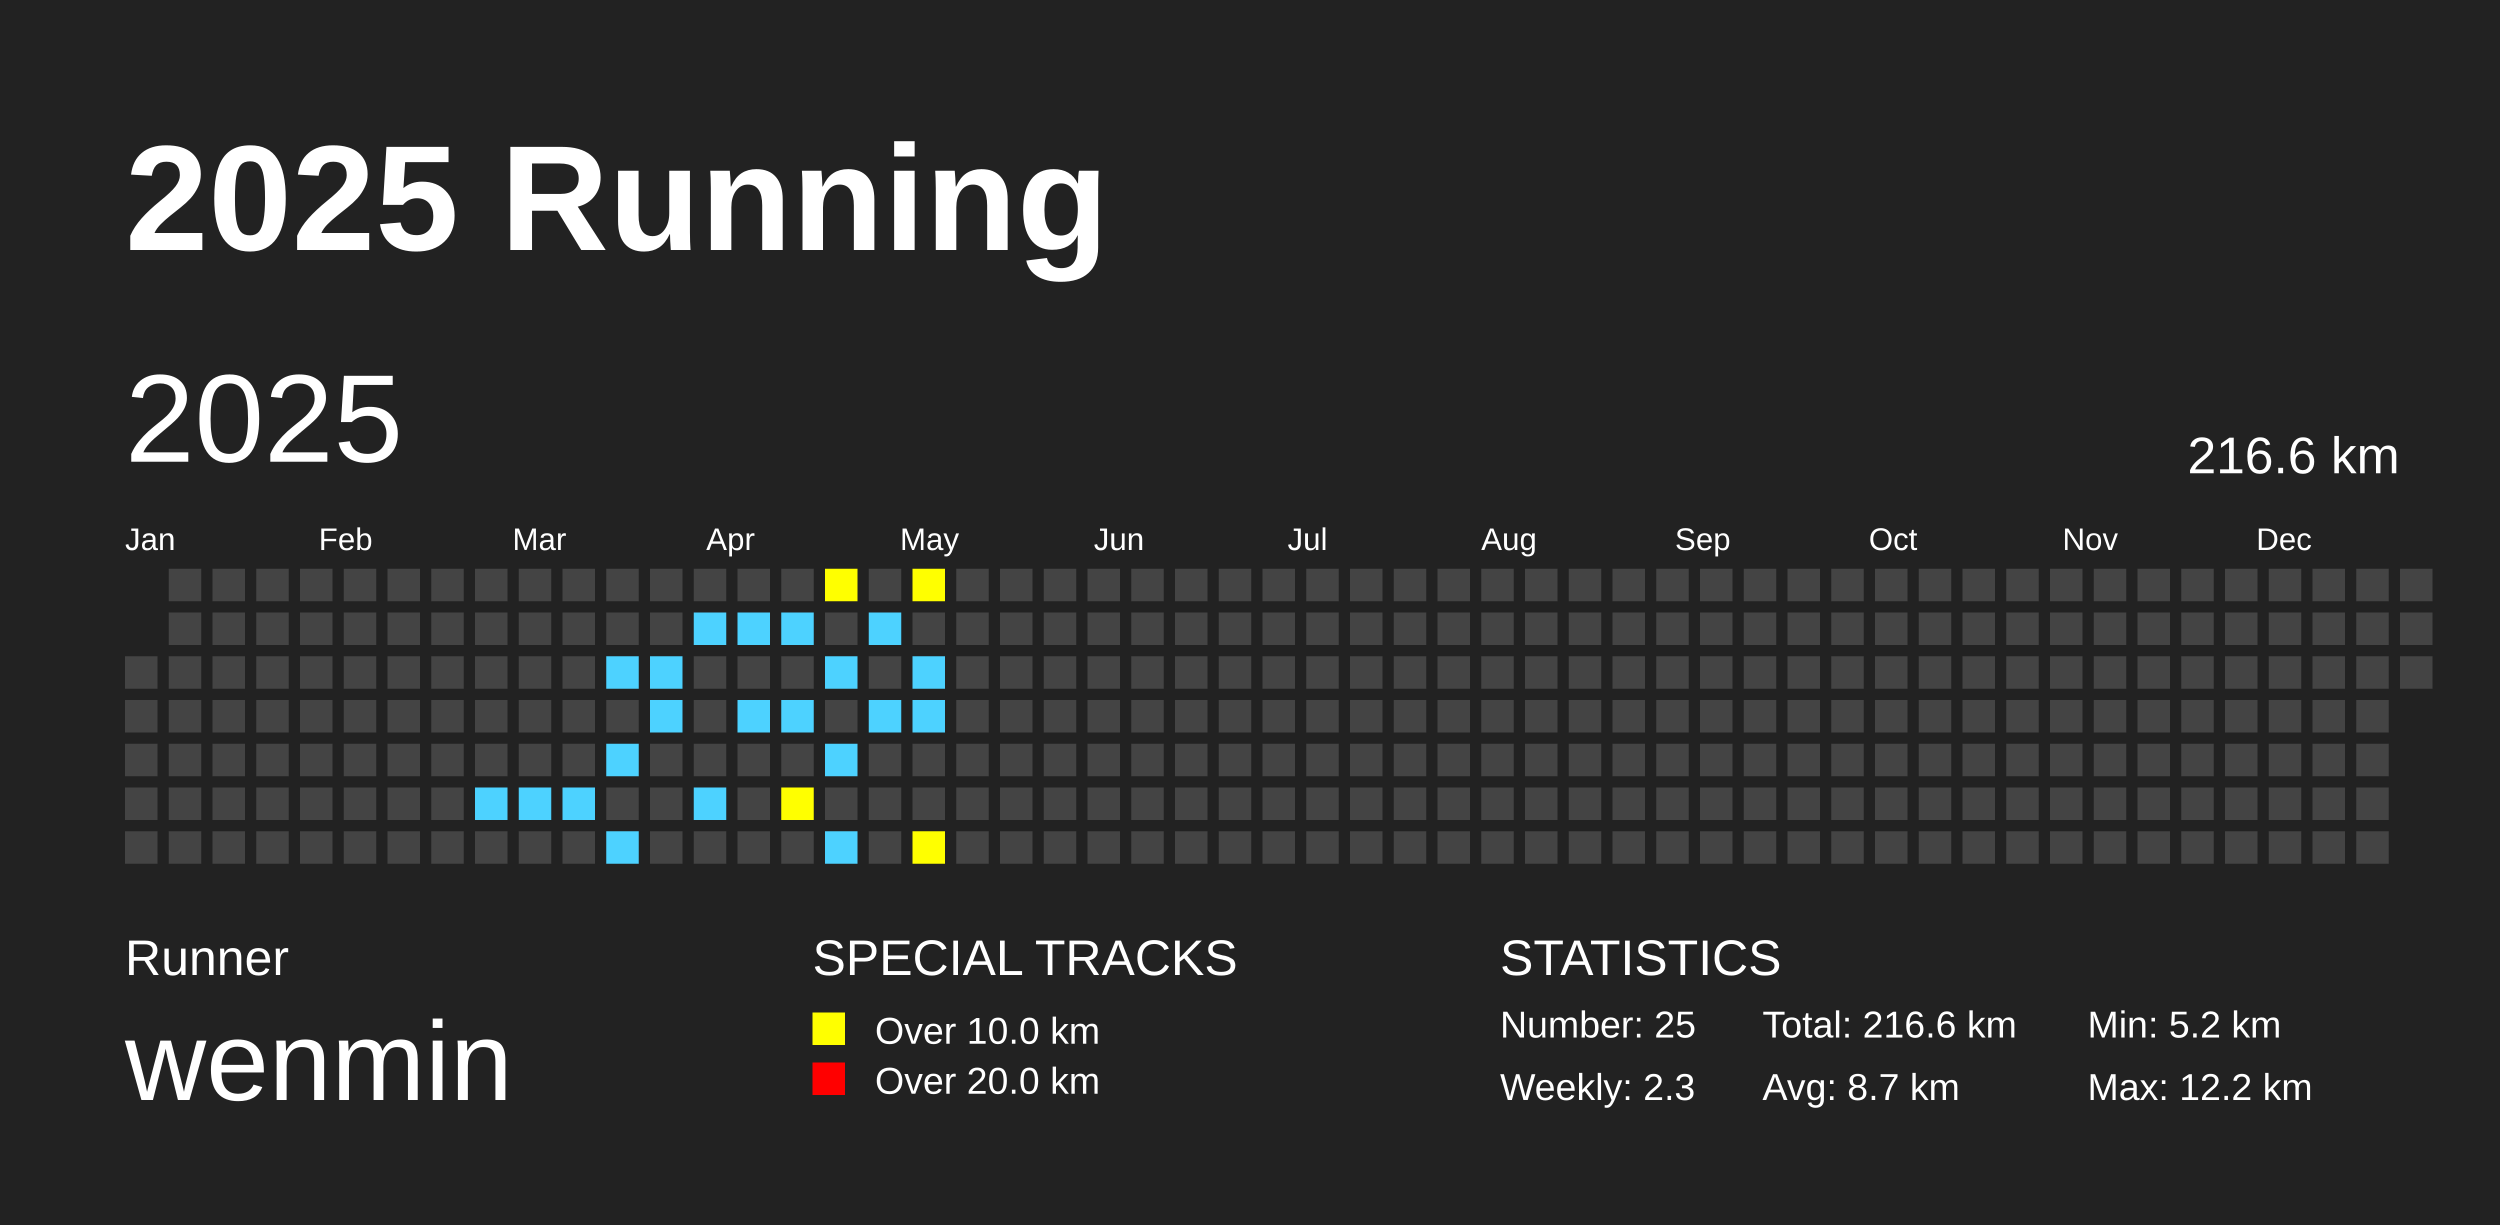
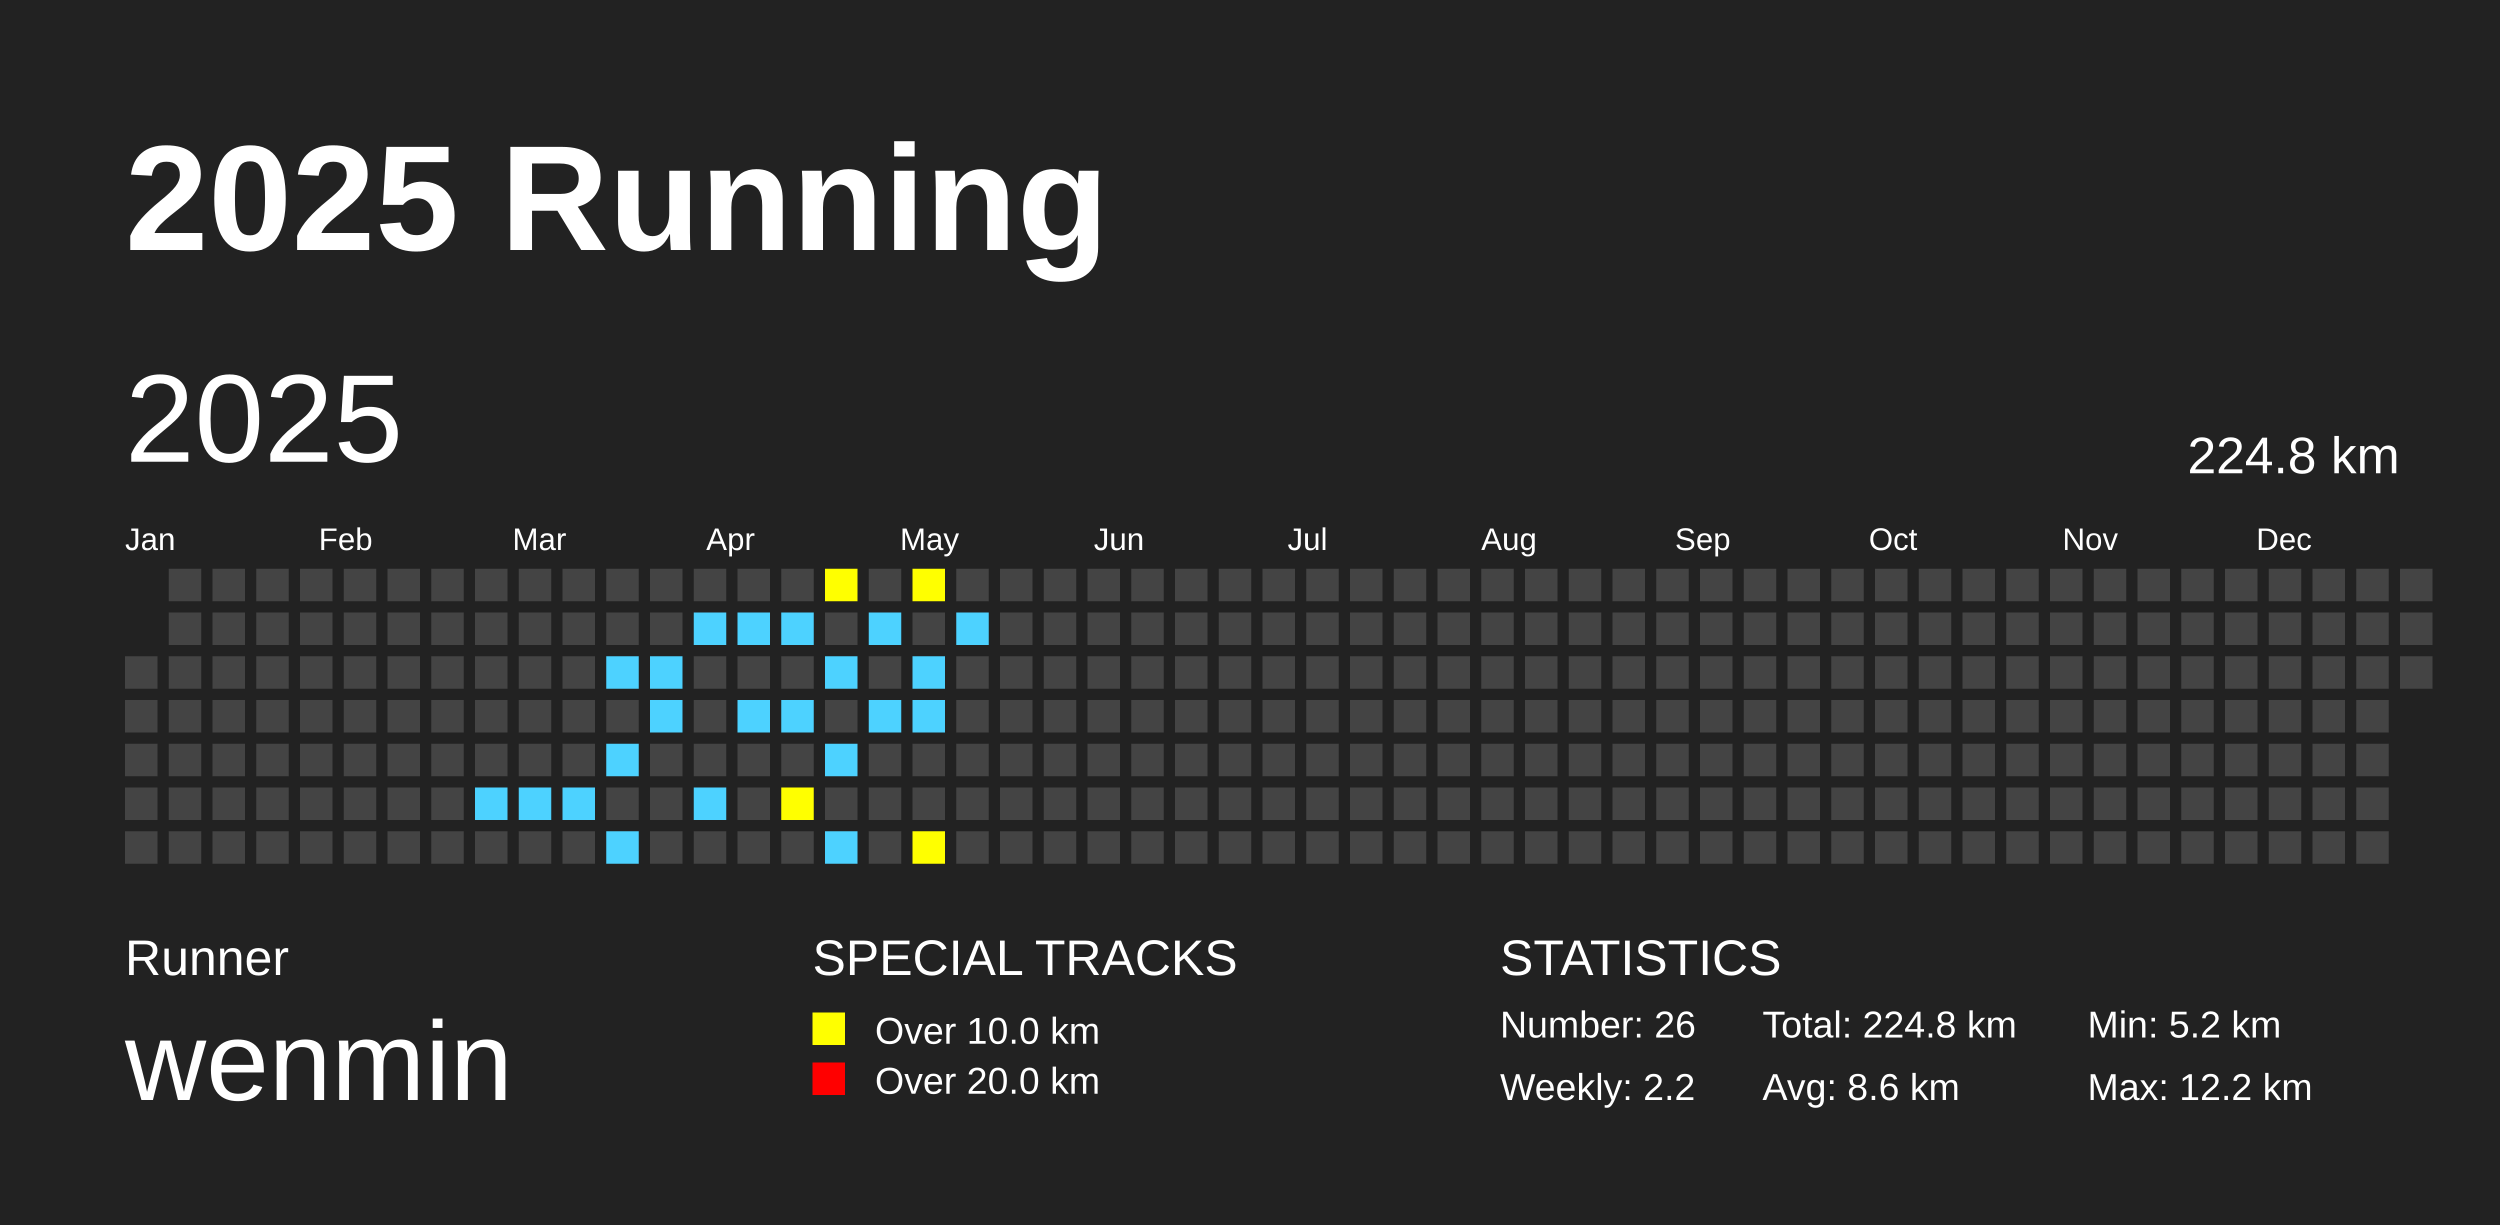
<svg xmlns="http://www.w3.org/2000/svg" baseProfile="full" height="98mm" version="1.1" viewBox="0,0,200,98" width="200mm">
  <defs />
  <rect fill="#222222" height="98" width="200" x="0" y="0" />
  <text fill="#FFFFFF" style="font-size:12px; font-family:Arial; font-weight:bold;" x="10" y="20">2025 Running</text>
  <text fill="#FFFFFF" style="font-size:4px; font-family:Arial" x="10" y="78">Runner</text>
  <text fill="#FFFFFF" style="font-size:9px; font-family:Arial" x="10" y="88">wenmin</text>
  <text fill="#FFFFFF" style="font-size:4px; font-family:Arial" x="65" y="78">SPECIAL TRACKS</text>
  <rect fill="yellow" height="2.6" width="2.6" x="65" y="81" />
  <text fill="#FFFFFF" style="font-size:3px; font-family:Arial" x="70" y="83.5">Over 10.0 km</text>
  <rect fill="red" height="2.6" width="2.6" x="65" y="85" />
  <text fill="#FFFFFF" style="font-size:3px; font-family:Arial" x="70" y="87.5">Over 20.0 km</text>
  <text fill="#FFFFFF" style="font-size:4px; font-family:Arial" x="120" y="78">STATISTICS</text>
-   <text fill="#FFFFFF" style="font-size:3px; font-family:Arial" x="120" y="83">Number: 25</text>
-   <text fill="#FFFFFF" style="font-size:3px; font-family:Arial" x="120" y="88">Weekly: 2.3</text>
-   <text fill="#FFFFFF" style="font-size:3px; font-family:Arial" x="141" y="83">Total: 216.6 km</text>
-   <text fill="#FFFFFF" style="font-size:3px; font-family:Arial" x="141" y="88">Avg: 8.7 km</text>
+   <text fill="#FFFFFF" style="font-size:3px; font-family:Arial" x="120" y="83">Number: 26</text>
+   <text fill="#FFFFFF" style="font-size:3px; font-family:Arial" x="120" y="88">Weekly: 2.2</text>
+   <text fill="#FFFFFF" style="font-size:3px; font-family:Arial" x="141" y="83">Total: 224.8 km</text>
+   <text fill="#FFFFFF" style="font-size:3px; font-family:Arial" x="141" y="88">Avg: 8.6 km</text>
  <text fill="#FFFFFF" style="font-size:3px; font-family:Arial" x="167" y="83">Min: 5.2 km</text>
  <text fill="#FFFFFF" style="font-size:3px; font-family:Arial" x="167" y="88">Max: 12.2 km</text>
  <text dominant-baseline="hanging" fill="#FFFFFF" style="font-size:10.0px; font-family:Arial;" x="10" y="30">2025</text>
-   <text dominant-baseline="hanging" fill="#FFFFFF" style="font-size:4.125px; font-family:Arial;" x="175" y="35">216.6 km</text>
+   <text dominant-baseline="hanging" fill="#FFFFFF" style="font-size:4.125px; font-family:Arial;" x="175" y="35">224.8 km</text>
  <text fill="#FFFFFF" style="font-size:2.5px; font-family:Arial" x="10.0" y="44">Jan</text>
  <text fill="#FFFFFF" style="font-size:2.5px; font-family:Arial" x="25.5" y="44">Feb</text>
  <text fill="#FFFFFF" style="font-size:2.5px; font-family:Arial" x="41.0" y="44">Mar</text>
  <text fill="#FFFFFF" style="font-size:2.5px; font-family:Arial" x="56.5" y="44">Apr</text>
  <text fill="#FFFFFF" style="font-size:2.5px; font-family:Arial" x="72.0" y="44">May</text>
  <text fill="#FFFFFF" style="font-size:2.5px; font-family:Arial" x="87.5" y="44">Jun</text>
  <text fill="#FFFFFF" style="font-size:2.5px; font-family:Arial" x="103.0" y="44">Jul</text>
  <text fill="#FFFFFF" style="font-size:2.5px; font-family:Arial" x="118.5" y="44">Aug</text>
  <text fill="#FFFFFF" style="font-size:2.5px; font-family:Arial" x="134.0" y="44">Sep</text>
  <text fill="#FFFFFF" style="font-size:2.5px; font-family:Arial" x="149.5" y="44">Oct</text>
  <text fill="#FFFFFF" style="font-size:2.5px; font-family:Arial" x="165.0" y="44">Nov</text>
  <text fill="#FFFFFF" style="font-size:2.5px; font-family:Arial" x="180.5" y="44">Dec</text>
  <rect fill="#444444" height="2.6" width="2.6" x="10.0" y="52.5" />
  <rect fill="#444444" height="2.6" width="2.6" x="10.0" y="56.0" />
  <rect fill="#444444" height="2.6" width="2.6" x="10.0" y="59.5" />
  <rect fill="#444444" height="2.6" width="2.6" x="10.0" y="63.0" />
  <rect fill="#444444" height="2.6" width="2.6" x="10.0" y="66.5" />
  <rect fill="#444444" height="2.6" width="2.6" x="13.5" y="45.5" />
  <rect fill="#444444" height="2.6" width="2.6" x="13.5" y="49.0" />
  <rect fill="#444444" height="2.6" width="2.6" x="13.5" y="52.5" />
  <rect fill="#444444" height="2.6" width="2.6" x="13.5" y="56.0" />
  <rect fill="#444444" height="2.6" width="2.6" x="13.5" y="59.5" />
  <rect fill="#444444" height="2.6" width="2.6" x="13.5" y="63.0" />
  <rect fill="#444444" height="2.6" width="2.6" x="13.5" y="66.5" />
  <rect fill="#444444" height="2.6" width="2.6" x="17.0" y="45.5" />
  <rect fill="#444444" height="2.6" width="2.6" x="17.0" y="49.0" />
  <rect fill="#444444" height="2.6" width="2.6" x="17.0" y="52.5" />
  <rect fill="#444444" height="2.6" width="2.6" x="17.0" y="56.0" />
  <rect fill="#444444" height="2.6" width="2.6" x="17.0" y="59.5" />
  <rect fill="#444444" height="2.6" width="2.6" x="17.0" y="63.0" />
  <rect fill="#444444" height="2.6" width="2.6" x="17.0" y="66.5" />
  <rect fill="#444444" height="2.6" width="2.6" x="20.5" y="45.5" />
  <rect fill="#444444" height="2.6" width="2.6" x="20.5" y="49.0" />
  <rect fill="#444444" height="2.6" width="2.6" x="20.5" y="52.5" />
  <rect fill="#444444" height="2.6" width="2.6" x="20.5" y="56.0" />
  <rect fill="#444444" height="2.6" width="2.6" x="20.5" y="59.5" />
  <rect fill="#444444" height="2.6" width="2.6" x="20.5" y="63.0" />
  <rect fill="#444444" height="2.6" width="2.6" x="20.5" y="66.5" />
  <rect fill="#444444" height="2.6" width="2.6" x="24.0" y="45.5" />
  <rect fill="#444444" height="2.6" width="2.6" x="24.0" y="49.0" />
  <rect fill="#444444" height="2.6" width="2.6" x="24.0" y="52.5" />
  <rect fill="#444444" height="2.6" width="2.6" x="24.0" y="56.0" />
  <rect fill="#444444" height="2.6" width="2.6" x="24.0" y="59.5" />
  <rect fill="#444444" height="2.6" width="2.6" x="24.0" y="63.0" />
  <rect fill="#444444" height="2.6" width="2.6" x="24.0" y="66.5" />
  <rect fill="#444444" height="2.6" width="2.6" x="27.5" y="45.5" />
  <rect fill="#444444" height="2.6" width="2.6" x="27.5" y="49.0" />
  <rect fill="#444444" height="2.6" width="2.6" x="27.5" y="52.5" />
  <rect fill="#444444" height="2.6" width="2.6" x="27.5" y="56.0" />
  <rect fill="#444444" height="2.6" width="2.6" x="27.5" y="59.5" />
  <rect fill="#444444" height="2.6" width="2.6" x="27.5" y="63.0" />
  <rect fill="#444444" height="2.6" width="2.6" x="27.5" y="66.5" />
  <rect fill="#444444" height="2.6" width="2.6" x="31.0" y="45.5" />
  <rect fill="#444444" height="2.6" width="2.6" x="31.0" y="49.0" />
  <rect fill="#444444" height="2.6" width="2.6" x="31.0" y="52.5" />
  <rect fill="#444444" height="2.6" width="2.6" x="31.0" y="56.0" />
  <rect fill="#444444" height="2.6" width="2.6" x="31.0" y="59.5" />
  <rect fill="#444444" height="2.6" width="2.6" x="31.0" y="63.0" />
  <rect fill="#444444" height="2.6" width="2.6" x="31.0" y="66.5" />
  <rect fill="#444444" height="2.6" width="2.6" x="34.5" y="45.5" />
  <rect fill="#444444" height="2.6" width="2.6" x="34.5" y="49.0" />
  <rect fill="#444444" height="2.6" width="2.6" x="34.5" y="52.5" />
  <rect fill="#444444" height="2.6" width="2.6" x="34.5" y="56.0" />
  <rect fill="#444444" height="2.6" width="2.6" x="34.5" y="59.5" />
  <rect fill="#444444" height="2.6" width="2.6" x="34.5" y="63.0" />
  <rect fill="#444444" height="2.6" width="2.6" x="34.5" y="66.5" />
  <rect fill="#444444" height="2.6" width="2.6" x="38.0" y="45.5" />
  <rect fill="#444444" height="2.6" width="2.6" x="38.0" y="49.0" />
  <rect fill="#444444" height="2.6" width="2.6" x="38.0" y="52.5" />
  <rect fill="#444444" height="2.6" width="2.6" x="38.0" y="56.0" />
  <rect fill="#444444" height="2.6" width="2.6" x="38.0" y="59.5" />
  <rect fill="#4DD2FF" height="2.6" width="2.6" x="38.0" y="63.0" />
  <rect fill="#444444" height="2.6" width="2.6" x="38.0" y="66.5" />
  <rect fill="#444444" height="2.6" width="2.6" x="41.5" y="45.5" />
  <rect fill="#444444" height="2.6" width="2.6" x="41.5" y="49.0" />
  <rect fill="#444444" height="2.6" width="2.6" x="41.5" y="52.5" />
  <rect fill="#444444" height="2.6" width="2.6" x="41.5" y="56.0" />
  <rect fill="#444444" height="2.6" width="2.6" x="41.5" y="59.5" />
  <rect fill="#4DD2FF" height="2.6" width="2.6" x="41.5" y="63.0" />
  <rect fill="#444444" height="2.6" width="2.6" x="41.5" y="66.5" />
  <rect fill="#444444" height="2.6" width="2.6" x="45.0" y="45.5" />
  <rect fill="#444444" height="2.6" width="2.6" x="45.0" y="49.0" />
  <rect fill="#444444" height="2.6" width="2.6" x="45.0" y="52.5" />
  <rect fill="#444444" height="2.6" width="2.6" x="45.0" y="56.0" />
  <rect fill="#444444" height="2.6" width="2.6" x="45.0" y="59.5" />
  <rect fill="#4DD2FF" height="2.6" width="2.6" x="45.0" y="63.0" />
  <rect fill="#444444" height="2.6" width="2.6" x="45.0" y="66.5" />
  <rect fill="#444444" height="2.6" width="2.6" x="48.5" y="45.5" />
  <rect fill="#444444" height="2.6" width="2.6" x="48.5" y="49.0" />
  <rect fill="#4DD2FF" height="2.6" width="2.6" x="48.5" y="52.5" />
  <rect fill="#444444" height="2.6" width="2.6" x="48.5" y="56.0" />
  <rect fill="#4DD2FF" height="2.6" width="2.6" x="48.5" y="59.5" />
  <rect fill="#444444" height="2.6" width="2.6" x="48.5" y="63.0" />
  <rect fill="#4DD2FF" height="2.6" width="2.6" x="48.5" y="66.5" />
  <rect fill="#444444" height="2.6" width="2.6" x="52.0" y="45.5" />
  <rect fill="#444444" height="2.6" width="2.6" x="52.0" y="49.0" />
  <rect fill="#4DD2FF" height="2.6" width="2.6" x="52.0" y="52.5" />
  <rect fill="#4DD2FF" height="2.6" width="2.6" x="52.0" y="56.0" />
  <rect fill="#444444" height="2.6" width="2.6" x="52.0" y="59.5" />
  <rect fill="#444444" height="2.6" width="2.6" x="52.0" y="63.0" />
  <rect fill="#444444" height="2.6" width="2.6" x="52.0" y="66.5" />
  <rect fill="#444444" height="2.6" width="2.6" x="55.5" y="45.5" />
  <rect fill="#4DD2FF" height="2.6" width="2.6" x="55.5" y="49.0" />
  <rect fill="#444444" height="2.6" width="2.6" x="55.5" y="52.5" />
  <rect fill="#444444" height="2.6" width="2.6" x="55.5" y="56.0" />
  <rect fill="#444444" height="2.6" width="2.6" x="55.5" y="59.5" />
  <rect fill="#4DD2FF" height="2.6" width="2.6" x="55.5" y="63.0" />
  <rect fill="#444444" height="2.6" width="2.6" x="55.5" y="66.5" />
  <rect fill="#444444" height="2.6" width="2.6" x="59.0" y="45.5" />
  <rect fill="#4DD2FF" height="2.6" width="2.6" x="59.0" y="49.0" />
  <rect fill="#444444" height="2.6" width="2.6" x="59.0" y="52.5" />
  <rect fill="#4DD2FF" height="2.6" width="2.6" x="59.0" y="56.0" />
  <rect fill="#444444" height="2.6" width="2.6" x="59.0" y="59.5" />
  <rect fill="#444444" height="2.6" width="2.6" x="59.0" y="63.0" />
  <rect fill="#444444" height="2.6" width="2.6" x="59.0" y="66.5" />
  <rect fill="#444444" height="2.6" width="2.6" x="62.5" y="45.5" />
  <rect fill="#4DD2FF" height="2.6" width="2.6" x="62.5" y="49.0" />
  <rect fill="#444444" height="2.6" width="2.6" x="62.5" y="52.5" />
  <rect fill="#4DD2FF" height="2.6" width="2.6" x="62.5" y="56.0" />
  <rect fill="#444444" height="2.6" width="2.6" x="62.5" y="59.5" />
  <rect fill="yellow" height="2.6" width="2.6" x="62.5" y="63.0" />
  <rect fill="#444444" height="2.6" width="2.6" x="62.5" y="66.5" />
  <rect fill="yellow" height="2.6" width="2.6" x="66.0" y="45.5" />
  <rect fill="#444444" height="2.6" width="2.6" x="66.0" y="49.0" />
  <rect fill="#4DD2FF" height="2.6" width="2.6" x="66.0" y="52.5" />
  <rect fill="#444444" height="2.6" width="2.6" x="66.0" y="56.0" />
  <rect fill="#4DD2FF" height="2.6" width="2.6" x="66.0" y="59.5" />
  <rect fill="#444444" height="2.6" width="2.6" x="66.0" y="63.0" />
  <rect fill="#4DD2FF" height="2.6" width="2.6" x="66.0" y="66.5" />
  <rect fill="#444444" height="2.6" width="2.6" x="69.5" y="45.5" />
  <rect fill="#4DD2FF" height="2.6" width="2.6" x="69.5" y="49.0" />
  <rect fill="#444444" height="2.6" width="2.6" x="69.5" y="52.5" />
  <rect fill="#4DD2FF" height="2.6" width="2.6" x="69.5" y="56.0" />
  <rect fill="#444444" height="2.6" width="2.6" x="69.5" y="59.5" />
  <rect fill="#444444" height="2.6" width="2.6" x="69.5" y="63.0" />
  <rect fill="#444444" height="2.6" width="2.6" x="69.5" y="66.5" />
  <rect fill="yellow" height="2.6" width="2.6" x="73.0" y="45.5" />
  <rect fill="#444444" height="2.6" width="2.6" x="73.0" y="49.0" />
  <rect fill="#4DD2FF" height="2.6" width="2.6" x="73.0" y="52.5" />
  <rect fill="#4DD2FF" height="2.6" width="2.6" x="73.0" y="56.0" />
  <rect fill="#444444" height="2.6" width="2.6" x="73.0" y="59.5" />
  <rect fill="#444444" height="2.6" width="2.6" x="73.0" y="63.0" />
  <rect fill="yellow" height="2.6" width="2.6" x="73.0" y="66.5" />
  <rect fill="#444444" height="2.6" width="2.6" x="76.5" y="45.5" />
-   <rect fill="#444444" height="2.6" width="2.6" x="76.5" y="49.0" />
+   <rect fill="#4DD2FF" height="2.6" width="2.6" x="76.5" y="49.0" />
  <rect fill="#444444" height="2.6" width="2.6" x="76.5" y="52.5" />
  <rect fill="#444444" height="2.6" width="2.6" x="76.5" y="56.0" />
  <rect fill="#444444" height="2.6" width="2.6" x="76.5" y="59.5" />
  <rect fill="#444444" height="2.6" width="2.6" x="76.5" y="63.0" />
  <rect fill="#444444" height="2.6" width="2.6" x="76.5" y="66.5" />
  <rect fill="#444444" height="2.6" width="2.6" x="80.0" y="45.5" />
  <rect fill="#444444" height="2.6" width="2.6" x="80.0" y="49.0" />
  <rect fill="#444444" height="2.6" width="2.6" x="80.0" y="52.5" />
  <rect fill="#444444" height="2.6" width="2.6" x="80.0" y="56.0" />
  <rect fill="#444444" height="2.6" width="2.6" x="80.0" y="59.5" />
  <rect fill="#444444" height="2.6" width="2.6" x="80.0" y="63.0" />
  <rect fill="#444444" height="2.6" width="2.6" x="80.0" y="66.5" />
  <rect fill="#444444" height="2.6" width="2.6" x="83.5" y="45.5" />
  <rect fill="#444444" height="2.6" width="2.6" x="83.5" y="49.0" />
  <rect fill="#444444" height="2.6" width="2.6" x="83.5" y="52.5" />
  <rect fill="#444444" height="2.6" width="2.6" x="83.5" y="56.0" />
  <rect fill="#444444" height="2.6" width="2.6" x="83.5" y="59.5" />
  <rect fill="#444444" height="2.6" width="2.6" x="83.5" y="63.0" />
  <rect fill="#444444" height="2.6" width="2.6" x="83.5" y="66.5" />
  <rect fill="#444444" height="2.6" width="2.6" x="87.0" y="45.5" />
  <rect fill="#444444" height="2.6" width="2.6" x="87.0" y="49.0" />
  <rect fill="#444444" height="2.6" width="2.6" x="87.0" y="52.5" />
  <rect fill="#444444" height="2.6" width="2.6" x="87.0" y="56.0" />
  <rect fill="#444444" height="2.6" width="2.6" x="87.0" y="59.5" />
  <rect fill="#444444" height="2.6" width="2.6" x="87.0" y="63.0" />
  <rect fill="#444444" height="2.6" width="2.6" x="87.0" y="66.5" />
  <rect fill="#444444" height="2.6" width="2.6" x="90.5" y="45.5" />
  <rect fill="#444444" height="2.6" width="2.6" x="90.5" y="49.0" />
  <rect fill="#444444" height="2.6" width="2.6" x="90.5" y="52.5" />
  <rect fill="#444444" height="2.6" width="2.6" x="90.5" y="56.0" />
  <rect fill="#444444" height="2.6" width="2.6" x="90.5" y="59.5" />
  <rect fill="#444444" height="2.6" width="2.6" x="90.5" y="63.0" />
  <rect fill="#444444" height="2.6" width="2.6" x="90.5" y="66.5" />
  <rect fill="#444444" height="2.6" width="2.6" x="94.0" y="45.5" />
  <rect fill="#444444" height="2.6" width="2.6" x="94.0" y="49.0" />
  <rect fill="#444444" height="2.6" width="2.6" x="94.0" y="52.5" />
  <rect fill="#444444" height="2.6" width="2.6" x="94.0" y="56.0" />
  <rect fill="#444444" height="2.6" width="2.6" x="94.0" y="59.5" />
  <rect fill="#444444" height="2.6" width="2.6" x="94.0" y="63.0" />
  <rect fill="#444444" height="2.6" width="2.6" x="94.0" y="66.5" />
  <rect fill="#444444" height="2.6" width="2.6" x="97.5" y="45.5" />
  <rect fill="#444444" height="2.6" width="2.6" x="97.5" y="49.0" />
  <rect fill="#444444" height="2.6" width="2.6" x="97.5" y="52.5" />
  <rect fill="#444444" height="2.6" width="2.6" x="97.5" y="56.0" />
  <rect fill="#444444" height="2.6" width="2.6" x="97.5" y="59.5" />
  <rect fill="#444444" height="2.6" width="2.6" x="97.5" y="63.0" />
  <rect fill="#444444" height="2.6" width="2.6" x="97.5" y="66.5" />
  <rect fill="#444444" height="2.6" width="2.6" x="101.0" y="45.5" />
  <rect fill="#444444" height="2.6" width="2.6" x="101.0" y="49.0" />
  <rect fill="#444444" height="2.6" width="2.6" x="101.0" y="52.5" />
  <rect fill="#444444" height="2.6" width="2.6" x="101.0" y="56.0" />
  <rect fill="#444444" height="2.6" width="2.6" x="101.0" y="59.5" />
  <rect fill="#444444" height="2.6" width="2.6" x="101.0" y="63.0" />
  <rect fill="#444444" height="2.6" width="2.6" x="101.0" y="66.5" />
  <rect fill="#444444" height="2.6" width="2.6" x="104.5" y="45.5" />
  <rect fill="#444444" height="2.6" width="2.6" x="104.5" y="49.0" />
  <rect fill="#444444" height="2.6" width="2.6" x="104.5" y="52.5" />
  <rect fill="#444444" height="2.6" width="2.6" x="104.5" y="56.0" />
  <rect fill="#444444" height="2.6" width="2.6" x="104.5" y="59.5" />
  <rect fill="#444444" height="2.6" width="2.6" x="104.5" y="63.0" />
  <rect fill="#444444" height="2.6" width="2.6" x="104.5" y="66.5" />
  <rect fill="#444444" height="2.6" width="2.6" x="108.0" y="45.5" />
  <rect fill="#444444" height="2.6" width="2.6" x="108.0" y="49.0" />
  <rect fill="#444444" height="2.6" width="2.6" x="108.0" y="52.5" />
  <rect fill="#444444" height="2.6" width="2.6" x="108.0" y="56.0" />
  <rect fill="#444444" height="2.6" width="2.6" x="108.0" y="59.5" />
  <rect fill="#444444" height="2.6" width="2.6" x="108.0" y="63.0" />
  <rect fill="#444444" height="2.6" width="2.6" x="108.0" y="66.5" />
  <rect fill="#444444" height="2.6" width="2.6" x="111.5" y="45.5" />
  <rect fill="#444444" height="2.6" width="2.6" x="111.5" y="49.0" />
  <rect fill="#444444" height="2.6" width="2.6" x="111.5" y="52.5" />
  <rect fill="#444444" height="2.6" width="2.6" x="111.5" y="56.0" />
  <rect fill="#444444" height="2.6" width="2.6" x="111.5" y="59.5" />
  <rect fill="#444444" height="2.6" width="2.6" x="111.5" y="63.0" />
  <rect fill="#444444" height="2.6" width="2.6" x="111.5" y="66.5" />
  <rect fill="#444444" height="2.6" width="2.6" x="115.0" y="45.5" />
  <rect fill="#444444" height="2.6" width="2.6" x="115.0" y="49.0" />
  <rect fill="#444444" height="2.6" width="2.6" x="115.0" y="52.5" />
  <rect fill="#444444" height="2.6" width="2.6" x="115.0" y="56.0" />
  <rect fill="#444444" height="2.6" width="2.6" x="115.0" y="59.5" />
  <rect fill="#444444" height="2.6" width="2.6" x="115.0" y="63.0" />
  <rect fill="#444444" height="2.6" width="2.6" x="115.0" y="66.5" />
  <rect fill="#444444" height="2.6" width="2.6" x="118.5" y="45.5" />
  <rect fill="#444444" height="2.6" width="2.6" x="118.5" y="49.0" />
  <rect fill="#444444" height="2.6" width="2.6" x="118.5" y="52.5" />
  <rect fill="#444444" height="2.6" width="2.6" x="118.5" y="56.0" />
  <rect fill="#444444" height="2.6" width="2.6" x="118.5" y="59.5" />
  <rect fill="#444444" height="2.6" width="2.6" x="118.5" y="63.0" />
  <rect fill="#444444" height="2.6" width="2.6" x="118.5" y="66.5" />
  <rect fill="#444444" height="2.6" width="2.6" x="122.0" y="45.5" />
  <rect fill="#444444" height="2.6" width="2.6" x="122.0" y="49.0" />
  <rect fill="#444444" height="2.6" width="2.6" x="122.0" y="52.5" />
  <rect fill="#444444" height="2.6" width="2.6" x="122.0" y="56.0" />
  <rect fill="#444444" height="2.6" width="2.6" x="122.0" y="59.5" />
  <rect fill="#444444" height="2.6" width="2.6" x="122.0" y="63.0" />
  <rect fill="#444444" height="2.6" width="2.6" x="122.0" y="66.5" />
  <rect fill="#444444" height="2.6" width="2.6" x="125.5" y="45.5" />
  <rect fill="#444444" height="2.6" width="2.6" x="125.5" y="49.0" />
  <rect fill="#444444" height="2.6" width="2.6" x="125.5" y="52.5" />
  <rect fill="#444444" height="2.6" width="2.6" x="125.5" y="56.0" />
  <rect fill="#444444" height="2.6" width="2.6" x="125.5" y="59.5" />
  <rect fill="#444444" height="2.6" width="2.6" x="125.5" y="63.0" />
  <rect fill="#444444" height="2.6" width="2.6" x="125.5" y="66.5" />
  <rect fill="#444444" height="2.6" width="2.6" x="129.0" y="45.5" />
  <rect fill="#444444" height="2.6" width="2.6" x="129.0" y="49.0" />
  <rect fill="#444444" height="2.6" width="2.6" x="129.0" y="52.5" />
  <rect fill="#444444" height="2.6" width="2.6" x="129.0" y="56.0" />
  <rect fill="#444444" height="2.6" width="2.6" x="129.0" y="59.5" />
  <rect fill="#444444" height="2.6" width="2.6" x="129.0" y="63.0" />
  <rect fill="#444444" height="2.6" width="2.6" x="129.0" y="66.5" />
  <rect fill="#444444" height="2.6" width="2.6" x="132.5" y="45.5" />
  <rect fill="#444444" height="2.6" width="2.6" x="132.5" y="49.0" />
  <rect fill="#444444" height="2.6" width="2.6" x="132.5" y="52.5" />
  <rect fill="#444444" height="2.6" width="2.6" x="132.5" y="56.0" />
  <rect fill="#444444" height="2.6" width="2.6" x="132.5" y="59.5" />
  <rect fill="#444444" height="2.6" width="2.6" x="132.5" y="63.0" />
  <rect fill="#444444" height="2.6" width="2.6" x="132.5" y="66.5" />
  <rect fill="#444444" height="2.6" width="2.6" x="136.0" y="45.5" />
  <rect fill="#444444" height="2.6" width="2.6" x="136.0" y="49.0" />
  <rect fill="#444444" height="2.6" width="2.6" x="136.0" y="52.5" />
  <rect fill="#444444" height="2.6" width="2.6" x="136.0" y="56.0" />
  <rect fill="#444444" height="2.6" width="2.6" x="136.0" y="59.5" />
  <rect fill="#444444" height="2.6" width="2.6" x="136.0" y="63.0" />
  <rect fill="#444444" height="2.6" width="2.6" x="136.0" y="66.5" />
  <rect fill="#444444" height="2.6" width="2.6" x="139.5" y="45.5" />
  <rect fill="#444444" height="2.6" width="2.6" x="139.5" y="49.0" />
  <rect fill="#444444" height="2.6" width="2.6" x="139.5" y="52.5" />
  <rect fill="#444444" height="2.6" width="2.6" x="139.5" y="56.0" />
  <rect fill="#444444" height="2.6" width="2.6" x="139.5" y="59.5" />
  <rect fill="#444444" height="2.6" width="2.6" x="139.5" y="63.0" />
  <rect fill="#444444" height="2.6" width="2.6" x="139.5" y="66.5" />
  <rect fill="#444444" height="2.6" width="2.6" x="143.0" y="45.5" />
  <rect fill="#444444" height="2.6" width="2.6" x="143.0" y="49.0" />
  <rect fill="#444444" height="2.6" width="2.6" x="143.0" y="52.5" />
  <rect fill="#444444" height="2.6" width="2.6" x="143.0" y="56.0" />
  <rect fill="#444444" height="2.6" width="2.6" x="143.0" y="59.5" />
  <rect fill="#444444" height="2.6" width="2.6" x="143.0" y="63.0" />
  <rect fill="#444444" height="2.6" width="2.6" x="143.0" y="66.5" />
  <rect fill="#444444" height="2.6" width="2.6" x="146.5" y="45.5" />
  <rect fill="#444444" height="2.6" width="2.6" x="146.5" y="49.0" />
  <rect fill="#444444" height="2.6" width="2.6" x="146.5" y="52.5" />
  <rect fill="#444444" height="2.6" width="2.6" x="146.5" y="56.0" />
  <rect fill="#444444" height="2.6" width="2.6" x="146.5" y="59.5" />
  <rect fill="#444444" height="2.6" width="2.6" x="146.5" y="63.0" />
  <rect fill="#444444" height="2.6" width="2.6" x="146.5" y="66.5" />
  <rect fill="#444444" height="2.6" width="2.6" x="150.0" y="45.5" />
  <rect fill="#444444" height="2.6" width="2.6" x="150.0" y="49.0" />
  <rect fill="#444444" height="2.6" width="2.6" x="150.0" y="52.5" />
  <rect fill="#444444" height="2.6" width="2.6" x="150.0" y="56.0" />
  <rect fill="#444444" height="2.6" width="2.6" x="150.0" y="59.5" />
  <rect fill="#444444" height="2.6" width="2.6" x="150.0" y="63.0" />
  <rect fill="#444444" height="2.6" width="2.6" x="150.0" y="66.5" />
  <rect fill="#444444" height="2.6" width="2.6" x="153.5" y="45.5" />
  <rect fill="#444444" height="2.6" width="2.6" x="153.5" y="49.0" />
  <rect fill="#444444" height="2.6" width="2.6" x="153.5" y="52.5" />
  <rect fill="#444444" height="2.6" width="2.6" x="153.5" y="56.0" />
  <rect fill="#444444" height="2.6" width="2.6" x="153.5" y="59.5" />
  <rect fill="#444444" height="2.6" width="2.6" x="153.5" y="63.0" />
  <rect fill="#444444" height="2.6" width="2.6" x="153.5" y="66.5" />
  <rect fill="#444444" height="2.6" width="2.6" x="157.0" y="45.5" />
  <rect fill="#444444" height="2.6" width="2.6" x="157.0" y="49.0" />
  <rect fill="#444444" height="2.6" width="2.6" x="157.0" y="52.5" />
  <rect fill="#444444" height="2.6" width="2.6" x="157.0" y="56.0" />
  <rect fill="#444444" height="2.6" width="2.6" x="157.0" y="59.5" />
  <rect fill="#444444" height="2.6" width="2.6" x="157.0" y="63.0" />
  <rect fill="#444444" height="2.6" width="2.6" x="157.0" y="66.5" />
  <rect fill="#444444" height="2.6" width="2.6" x="160.5" y="45.5" />
  <rect fill="#444444" height="2.6" width="2.6" x="160.5" y="49.0" />
  <rect fill="#444444" height="2.6" width="2.6" x="160.5" y="52.5" />
  <rect fill="#444444" height="2.6" width="2.6" x="160.5" y="56.0" />
  <rect fill="#444444" height="2.6" width="2.6" x="160.5" y="59.5" />
  <rect fill="#444444" height="2.6" width="2.6" x="160.5" y="63.0" />
  <rect fill="#444444" height="2.6" width="2.6" x="160.5" y="66.5" />
  <rect fill="#444444" height="2.6" width="2.6" x="164.0" y="45.5" />
  <rect fill="#444444" height="2.6" width="2.6" x="164.0" y="49.0" />
  <rect fill="#444444" height="2.6" width="2.6" x="164.0" y="52.5" />
  <rect fill="#444444" height="2.6" width="2.6" x="164.0" y="56.0" />
  <rect fill="#444444" height="2.6" width="2.6" x="164.0" y="59.5" />
  <rect fill="#444444" height="2.6" width="2.6" x="164.0" y="63.0" />
  <rect fill="#444444" height="2.6" width="2.6" x="164.0" y="66.5" />
  <rect fill="#444444" height="2.6" width="2.6" x="167.5" y="45.5" />
  <rect fill="#444444" height="2.6" width="2.6" x="167.5" y="49.0" />
  <rect fill="#444444" height="2.6" width="2.6" x="167.5" y="52.5" />
  <rect fill="#444444" height="2.6" width="2.6" x="167.5" y="56.0" />
  <rect fill="#444444" height="2.6" width="2.6" x="167.5" y="59.5" />
  <rect fill="#444444" height="2.6" width="2.6" x="167.5" y="63.0" />
  <rect fill="#444444" height="2.6" width="2.6" x="167.5" y="66.5" />
  <rect fill="#444444" height="2.6" width="2.6" x="171.0" y="45.5" />
  <rect fill="#444444" height="2.6" width="2.6" x="171.0" y="49.0" />
  <rect fill="#444444" height="2.6" width="2.6" x="171.0" y="52.5" />
  <rect fill="#444444" height="2.6" width="2.6" x="171.0" y="56.0" />
  <rect fill="#444444" height="2.6" width="2.6" x="171.0" y="59.5" />
  <rect fill="#444444" height="2.6" width="2.6" x="171.0" y="63.0" />
  <rect fill="#444444" height="2.6" width="2.6" x="171.0" y="66.5" />
  <rect fill="#444444" height="2.6" width="2.6" x="174.5" y="45.5" />
  <rect fill="#444444" height="2.6" width="2.6" x="174.5" y="49.0" />
  <rect fill="#444444" height="2.6" width="2.6" x="174.5" y="52.5" />
  <rect fill="#444444" height="2.6" width="2.6" x="174.5" y="56.0" />
  <rect fill="#444444" height="2.6" width="2.6" x="174.5" y="59.5" />
  <rect fill="#444444" height="2.6" width="2.6" x="174.5" y="63.0" />
  <rect fill="#444444" height="2.6" width="2.6" x="174.5" y="66.5" />
  <rect fill="#444444" height="2.6" width="2.6" x="178.0" y="45.5" />
  <rect fill="#444444" height="2.6" width="2.6" x="178.0" y="49.0" />
  <rect fill="#444444" height="2.6" width="2.6" x="178.0" y="52.5" />
  <rect fill="#444444" height="2.6" width="2.6" x="178.0" y="56.0" />
  <rect fill="#444444" height="2.6" width="2.6" x="178.0" y="59.5" />
  <rect fill="#444444" height="2.6" width="2.6" x="178.0" y="63.0" />
  <rect fill="#444444" height="2.6" width="2.6" x="178.0" y="66.5" />
  <rect fill="#444444" height="2.6" width="2.6" x="181.5" y="45.5" />
  <rect fill="#444444" height="2.6" width="2.6" x="181.5" y="49.0" />
  <rect fill="#444444" height="2.6" width="2.6" x="181.5" y="52.5" />
  <rect fill="#444444" height="2.6" width="2.6" x="181.5" y="56.0" />
  <rect fill="#444444" height="2.6" width="2.6" x="181.5" y="59.5" />
  <rect fill="#444444" height="2.6" width="2.6" x="181.5" y="63.0" />
  <rect fill="#444444" height="2.6" width="2.6" x="181.5" y="66.5" />
  <rect fill="#444444" height="2.6" width="2.6" x="185.0" y="45.5" />
  <rect fill="#444444" height="2.6" width="2.6" x="185.0" y="49.0" />
  <rect fill="#444444" height="2.6" width="2.6" x="185.0" y="52.5" />
  <rect fill="#444444" height="2.6" width="2.6" x="185.0" y="56.0" />
  <rect fill="#444444" height="2.6" width="2.6" x="185.0" y="59.5" />
  <rect fill="#444444" height="2.6" width="2.6" x="185.0" y="63.0" />
  <rect fill="#444444" height="2.6" width="2.6" x="185.0" y="66.5" />
  <rect fill="#444444" height="2.6" width="2.6" x="188.5" y="45.5" />
  <rect fill="#444444" height="2.6" width="2.6" x="188.5" y="49.0" />
  <rect fill="#444444" height="2.6" width="2.6" x="188.5" y="52.5" />
  <rect fill="#444444" height="2.6" width="2.6" x="188.5" y="56.0" />
  <rect fill="#444444" height="2.6" width="2.6" x="188.5" y="59.5" />
  <rect fill="#444444" height="2.6" width="2.6" x="188.5" y="63.0" />
  <rect fill="#444444" height="2.6" width="2.6" x="188.5" y="66.5" />
  <rect fill="#444444" height="2.6" width="2.6" x="192.0" y="45.5" />
  <rect fill="#444444" height="2.6" width="2.6" x="192.0" y="49.0" />
  <rect fill="#444444" height="2.6" width="2.6" x="192.0" y="52.5" />
</svg>
